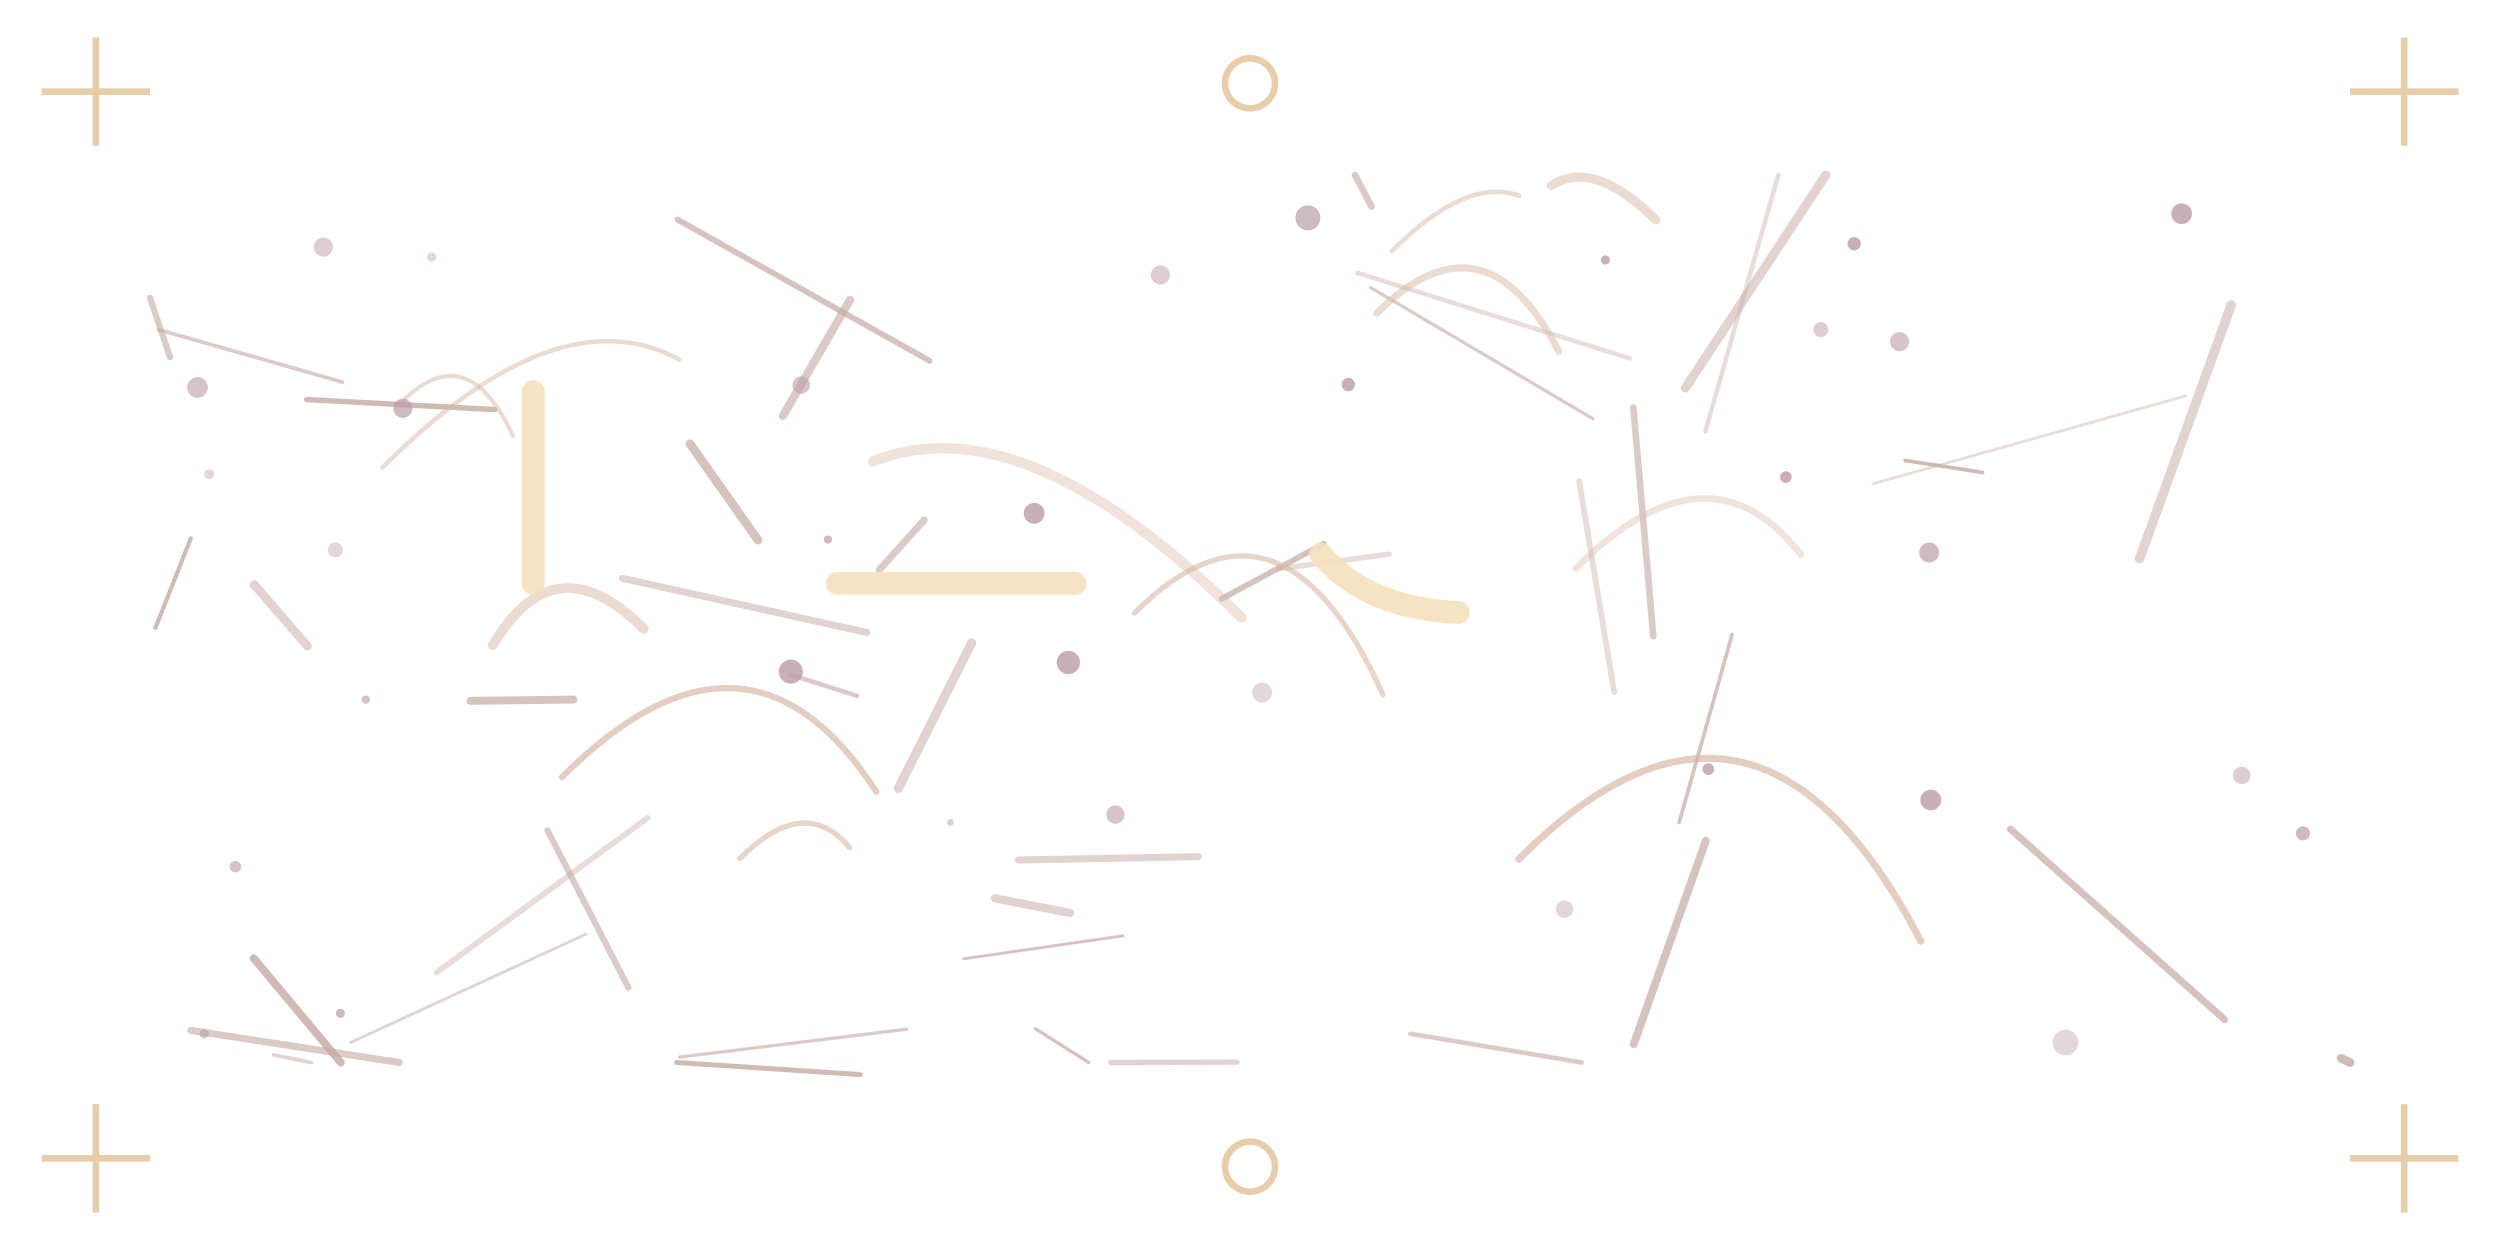
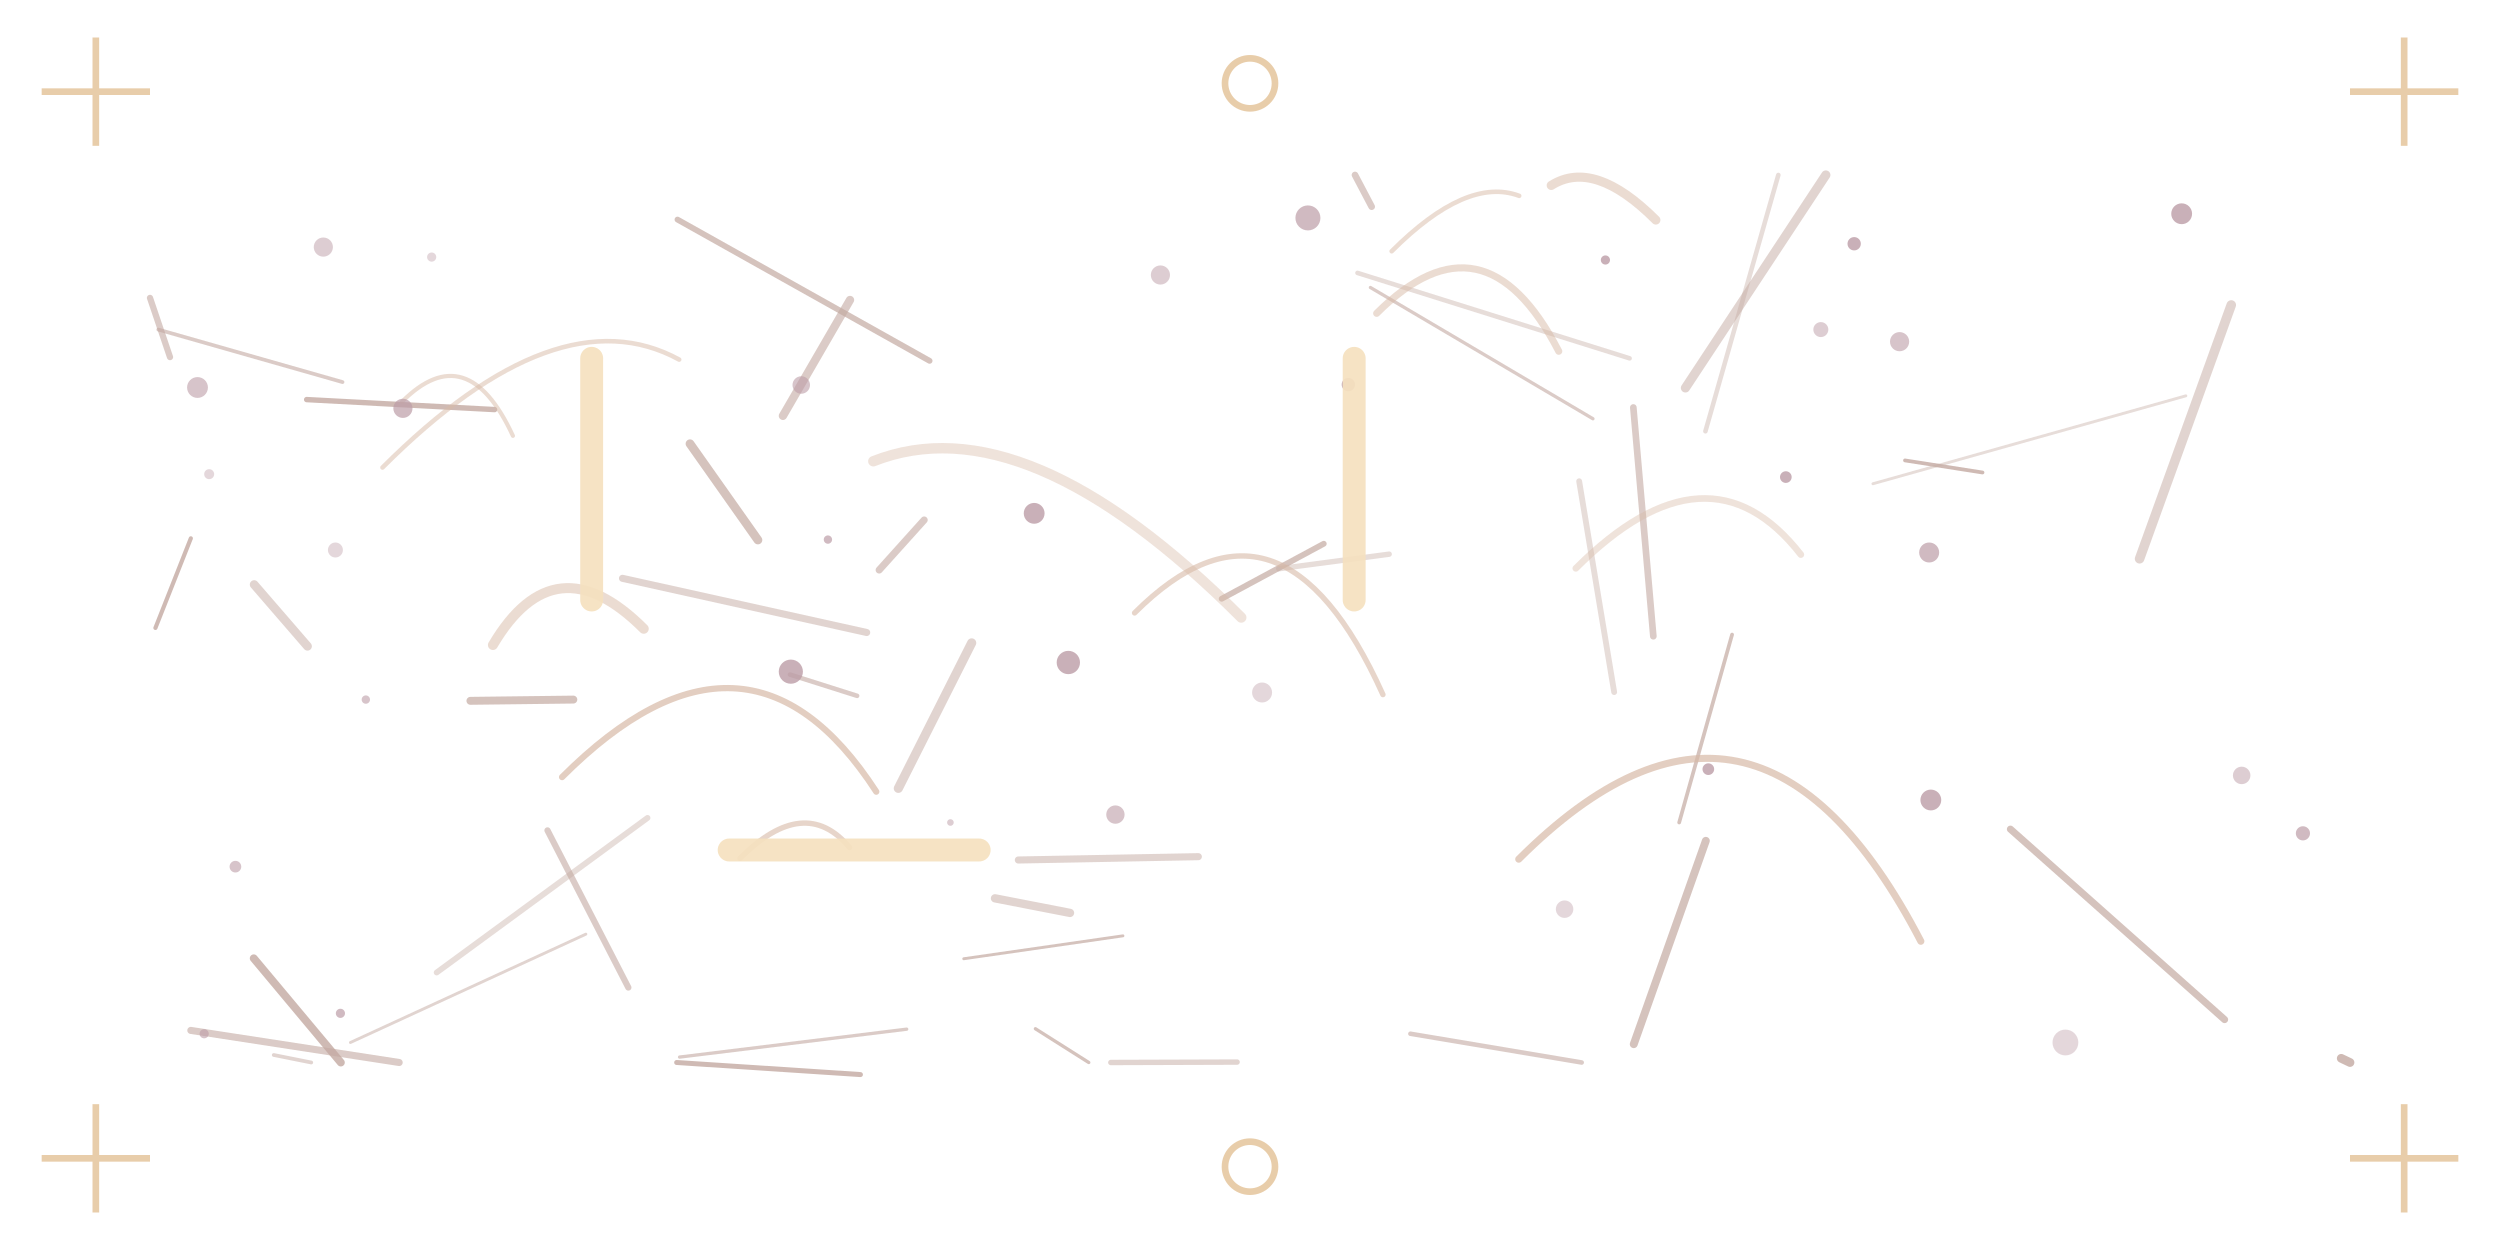
<svg xmlns="http://www.w3.org/2000/svg" width="160mm" height="80mm" viewBox="0 0 600 300">
  <g fill="none" stroke="#c3a9a1" stroke-linecap="round" stroke-linejoin="round">
    <path d="M149.4 138.8L208.0 151.8" stroke-width="1.7" opacity="0.5" />
    <path d="M231.3 230.1L269.5 224.6" stroke-width="0.7" opacity="0.7" />
    <path d="M73.6 95.9L118.7 98.3" stroke-width="1.3" opacity="0.8" />
    <path d="M379.0 115.5L387.4 166.1" stroke-width="1.4" opacity="0.4" />
    <path d="M150.8 237.0L131.4 199.3" stroke-width="1.5" opacity="0.6" />
    <path d="M396.8 152.7L392.0 97.8" stroke-width="1.6" opacity="0.6" />
    <path d="M140.6 224.2L84.1 250.2" stroke-width="0.7" opacity="0.5" />
    <path d="M189.6 161.9L205.7 167.0" stroke-width="1.1" opacity="0.6" />
    <path d="M137.6 167.9L112.9 168.2" stroke-width="1.9" opacity="0.7" />
    <path d="M211.0 136.8L221.8 124.8" stroke-width="1.7" opacity="0.6" />
    <path d="M181.9 129.6L165.6 106.5" stroke-width="2.1" opacity="0.7" />
    <path d="M329.2 49.6L325.2 42.0" stroke-width="1.6" opacity="0.6" />
    <path d="M233.2 154.3L215.6 189.2" stroke-width="2.2" opacity="0.5" />
    <path d="M206.5 257.9L162.4 255.0" stroke-width="1.2" opacity="0.8" />
    <path d="M204.0 72.0L187.9 99.8" stroke-width="2.0" opacity="0.6" />
    <path d="M162.6 52.7L223.1 86.6" stroke-width="1.4" opacity="0.7" />
    <path d="M404.5 93.1L438.2 42.0" stroke-width="2.2" opacity="0.5" />
    <path d="M37.3 150.7L45.8 129.2" stroke-width="1.0" opacity="0.8" />
    <path d="M248.5 246.9L261.3 255.0" stroke-width="0.8" opacity="0.7" />
    <path d="M38.0 79.1L82.2 91.7" stroke-width="0.9" opacity="0.6" />
    <path d="M60.9 230.0L81.8 255.0" stroke-width="1.9" opacity="0.8" />
    <path d="M296.9 254.9L266.6 255.0" stroke-width="1.3" opacity="0.5" />
    <path d="M403.0 197.4L415.7 152.3" stroke-width="0.9" opacity="0.7" />
    <path d="M217.6 247.0L163.1 253.7" stroke-width="0.8" opacity="0.6" />
    <path d="M325.8 65.5L391.1 86.0" stroke-width="1.1" opacity="0.4" />
    <path d="M409.3 103.5L426.8 42.0" stroke-width="1.1" opacity="0.4" />
    <path d="M317.7 130.5L293.2 143.7" stroke-width="1.4" opacity="0.7" />
    <path d="M104.8 233.4L155.4 196.3" stroke-width="1.4" opacity="0.4" />
    <path d="M533.9 244.7L482.5 199.0" stroke-width="1.7" opacity="0.7" />
    <path d="M513.5 134.1L535.5 73.2" stroke-width="2.3" opacity="0.5" />
    <path d="M338.5 248.1L379.6 255.0" stroke-width="1.1" opacity="0.6" />
    <path d="M409.4 201.8L392.1 250.6" stroke-width="1.9" opacity="0.7" />
    <path d="M40.8 85.7L36.0 71.5" stroke-width="1.5" opacity="0.6" />
    <path d="M475.8 113.4L457.2 110.5" stroke-width="0.9" opacity="0.8" />
    <path d="M561.9 254.0L564.0 255.0" stroke-width="2.1" opacity="0.8" />
    <path d="M328.9 69.0L382.3 100.5" stroke-width="0.8" opacity="0.6" />
    <path d="M65.7 253.2L74.7 255.0" stroke-width="0.9" opacity="0.5" />
    <path d="M256.8 219.1L238.8 215.6" stroke-width="2.0" opacity="0.5" />
    <path d="M449.5 116.1L524.6 95.0" stroke-width="0.7" opacity="0.4" />
    <path d="M306.9 136.5L333.4 133.0" stroke-width="1.3" opacity="0.4" />
    <path d="M287.6 205.6L244.4 206.4" stroke-width="1.7" opacity="0.5" />
    <path d="M45.8 247.3L95.8 255.0" stroke-width="1.7" opacity="0.6" />
    <path d="M61.0 140.3L73.8 155.1" stroke-width="2.1" opacity="0.5" />
  </g>
  <g fill="none" stroke="#d7b9a6" stroke-linecap="round" stroke-linejoin="round">
    <path d="M334.0 60.3q18.0 -18.0 30.6 -13.3" stroke-width="1.1" opacity="0.5" />
    <path d="M272.3 147.1q35.0 -35.0 59.6 19.6" stroke-width="1.3" opacity="0.6" />
    <path d="M378.2 136.4q31.8 -31.8 54.0 -3.3" stroke-width="1.6" opacity="0.4" />
    <path d="M297.9 148.2q-51.9 -51.9 -88.3 -37.5" stroke-width="2.5" opacity="0.4" />
    <path d="M154.5 150.9q-21.3 -21.3 -36.2 3.9" stroke-width="2.4" opacity="0.5" />
    <path d="M91.8 112.2q41.9 -41.9 71.2 -25.9" stroke-width="1.1" opacity="0.5" />
    <path d="M330.4 75.2q25.7 -25.7 43.7 9.1" stroke-width="1.7" opacity="0.5" />
    <path d="M364.5 206.2q56.8 -56.8 96.5 19.7" stroke-width="1.7" opacity="0.7" />
    <path d="M397.4 52.8q-14.8 -14.8 -25.1 -8.3" stroke-width="2.2" opacity="0.5" />
    <path d="M96.5 96.4q15.6 -15.6 26.6 8.2" stroke-width="1.0" opacity="0.5" />
    <path d="M134.9 186.5q44.4 -44.4 75.4 3.5" stroke-width="1.5" opacity="0.7" />
    <path d="M177.6 206.0q15.5 -15.5 26.3 -2.6" stroke-width="1.3" opacity="0.6" />
  </g>
  <g fill="#bc9ca6">
    <circle cx="302.9" cy="166.2" r="2.4" opacity="0.4" />
    <circle cx="463.4" cy="192.0" r="2.5" opacity="0.8" />
    <circle cx="375.5" cy="218.2" r="2.1" opacity="0.4" />
    <circle cx="56.5" cy="208.0" r="1.4" opacity="0.6" />
    <circle cx="80.5" cy="132.0" r="1.8" opacity="0.4" />
    <circle cx="228.1" cy="197.4" r="0.8" opacity="0.5" />
    <circle cx="313.9" cy="52.3" r="3.0" opacity="0.7" />
    <circle cx="495.7" cy="250.2" r="3.1" opacity="0.4" />
    <circle cx="81.7" cy="243.2" r="1.1" opacity="0.7" />
    <circle cx="323.6" cy="92.3" r="1.6" opacity="0.8" />
    <circle cx="445.0" cy="58.5" r="1.6" opacity="0.8" />
    <circle cx="47.4" cy="93.0" r="2.5" opacity="0.6" />
    <circle cx="49.0" cy="248.1" r="1.1" opacity="0.6" />
    <circle cx="248.2" cy="123.2" r="2.5" opacity="0.8" />
    <circle cx="189.8" cy="161.2" r="2.9" opacity="0.8" />
    <circle cx="103.6" cy="61.7" r="1.1" opacity="0.4" />
    <circle cx="410.0" cy="184.6" r="1.4" opacity="0.8" />
    <circle cx="523.6" cy="51.3" r="2.5" opacity="0.8" />
    <circle cx="463.0" cy="132.6" r="2.4" opacity="0.7" />
    <circle cx="455.9" cy="82.0" r="2.3" opacity="0.6" />
    <circle cx="198.7" cy="129.5" r="1.0" opacity="0.7" />
    <circle cx="87.8" cy="167.9" r="1.0" opacity="0.6" />
    <circle cx="538.0" cy="186.1" r="2.1" opacity="0.5" />
    <circle cx="385.3" cy="62.4" r="1.1" opacity="0.8" />
    <circle cx="256.4" cy="159.0" r="2.8" opacity="0.8" />
    <circle cx="552.7" cy="200.0" r="1.7" opacity="0.7" />
    <circle cx="192.3" cy="92.4" r="2.1" opacity="0.6" />
    <circle cx="278.5" cy="66.0" r="2.3" opacity="0.5" />
    <circle cx="96.7" cy="98.0" r="2.3" opacity="0.7" />
    <circle cx="428.6" cy="114.5" r="1.4" opacity="0.8" />
    <circle cx="267.7" cy="195.5" r="2.2" opacity="0.6" />
    <circle cx="77.6" cy="59.3" r="2.3" opacity="0.5" />
    <circle cx="50.2" cy="113.8" r="1.2" opacity="0.4" />
    <circle cx="437.0" cy="79.1" r="1.8" opacity="0.5" />
  </g>
  <g fill="none" stroke="#f5e1bf" stroke-width="5.5" stroke-linecap="round" stroke-linejoin="round" opacity=".92" transform="translate(-0.0 0)">
-     <path d="M128 94V140 M201 140H258 M317 133Q328 146 350 147" />
+     <path d="M142 86V144 M235 204H175 M325 86V144" />
  </g>
  <g fill="none" stroke="#e6c8a1" stroke-width="1.6" opacity=".9">
    <path d="M10 22H36 M23 9V35 M564 22H590 M577 9V35 M10 278H36 M23 265V291 M564 278H590 M577 265V291" />
    <circle cx="300" cy="20" r="6" />
    <circle cx="300" cy="280" r="6" />
  </g>
</svg>
